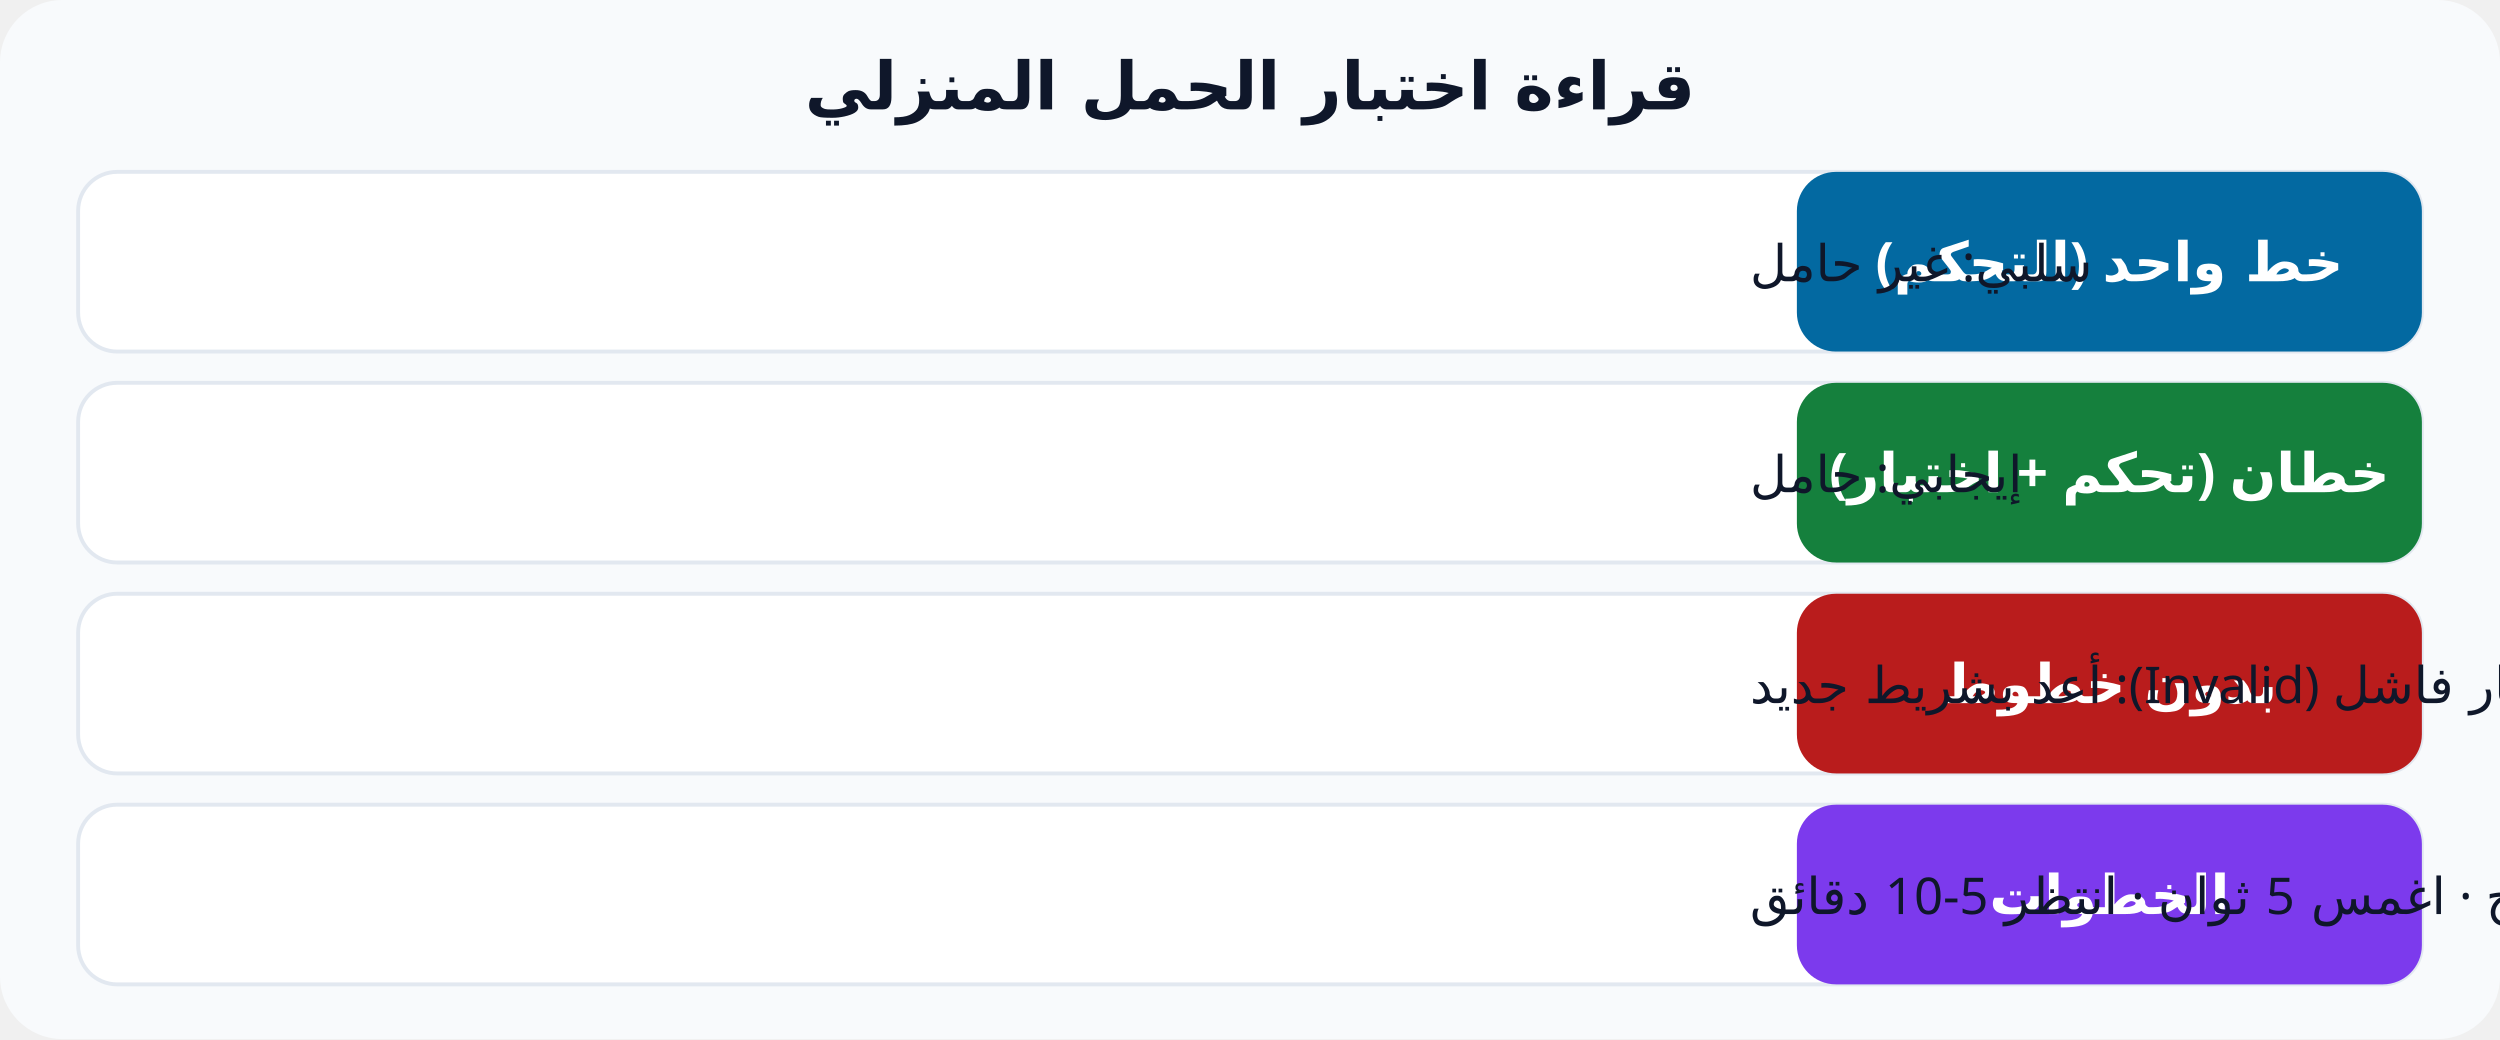
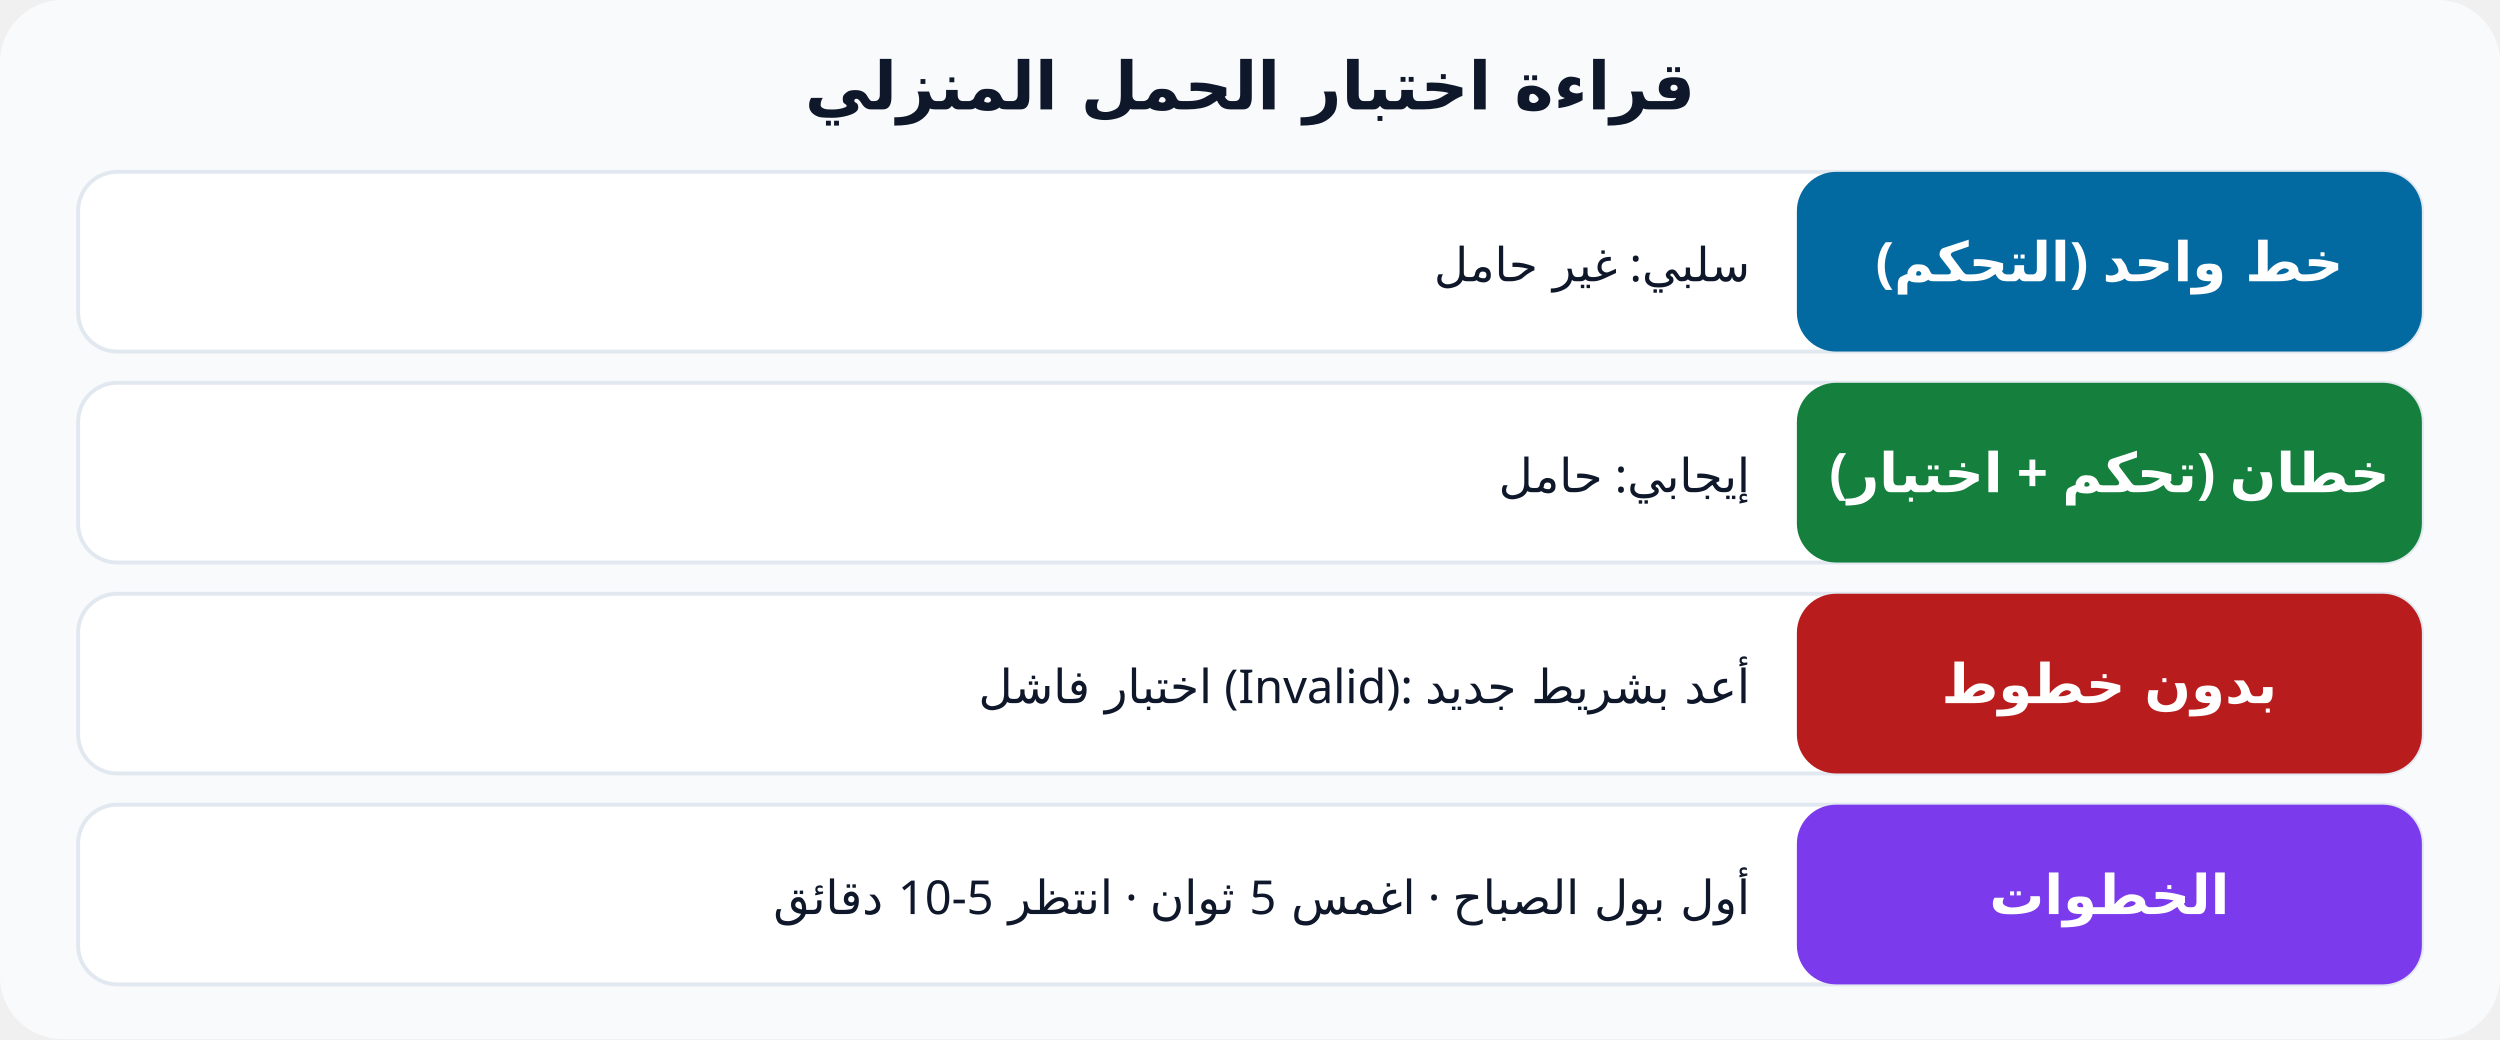
- <svg xmlns="http://www.w3.org/2000/svg" viewBox="0 0 640 266" font-family="Cairo, Tahoma, sans-serif" direction="rtl">
+ <svg xmlns="http://www.w3.org/2000/svg" viewBox="0 0 640 266" font-family="Cairo, Tahoma, sans-serif">
  <rect width="640" height="266" rx="16" fill="#f8fafc" />
  <text x="320" y="28" text-anchor="middle" font-size="17" font-weight="800" fill="#0f172a">قراءة اختبار الحمل المنزلي</text>
  <rect x="20" y="44" width="600" height="46" rx="10" fill="#fff" stroke="#e2e8f0" />
  <rect x="460" y="44" width="160" height="46" rx="10" fill="#0369a1" />
  <text x="540" y="72" text-anchor="middle" font-size="14" font-weight="800" fill="#fff">خط واحد (التحكم)</text>
-   <text x="448" y="72" text-anchor="end" font-size="13" fill="#0f172a">سلبي: غير حامل</text>
+   <text x="448" y="72" text-anchor="end" font-size="12" fill="#0f172a">سلبي: غير حامل</text>
  <rect x="20" y="98" width="600" height="46" rx="10" fill="#fff" stroke="#e2e8f0" />
  <rect x="460" y="98" width="160" height="46" rx="10" fill="#15803d" />
  <text x="540" y="126" text-anchor="middle" font-size="14" font-weight="800" fill="#fff">خطان (تحكم + اختبار)</text>
-   <text x="448" y="126" text-anchor="end" font-size="13" fill="#0f172a">إيجابي: حامل</text>
+   <text x="448" y="126" text-anchor="end" font-size="12" fill="#0f172a">إيجابي: حامل</text>
  <rect x="20" y="152" width="600" height="46" rx="10" fill="#fff" stroke="#e2e8f0" />
  <rect x="460" y="152" width="160" height="46" rx="10" fill="#b91c1c" />
  <text x="540" y="180" text-anchor="middle" font-size="14" font-weight="800" fill="#fff">بدون خطوط</text>
-   <text x="448" y="180" text-anchor="end" font-size="13" fill="#0f172a">اختبار فاشل (Invalid): أعد بشريط جديد</text>
+   <text x="448" y="180" text-anchor="end" font-size="12" fill="#0f172a">اختبار فاشل (Invalid): أعد بشريط جديد</text>
  <rect x="20" y="206" width="600" height="46" rx="10" fill="#fff" stroke="#e2e8f0" />
  <rect x="460" y="206" width="160" height="46" rx="10" fill="#7c3aed" />
  <text x="540" y="234" text-anchor="middle" font-size="14" font-weight="800" fill="#fff">الخطوات</text>
-   <text x="448" y="234" text-anchor="end" font-size="13" fill="#0f172a">أول بول الصباح · اغمس 5 ثوان · انتظر 5-10 دقائق</text>
+   <text x="448" y="234" text-anchor="end" font-size="12" fill="#0f172a">أول بول الصباح · اغمس 5 ثوان · انتظر 5-10 دقائق</text>
</svg>
